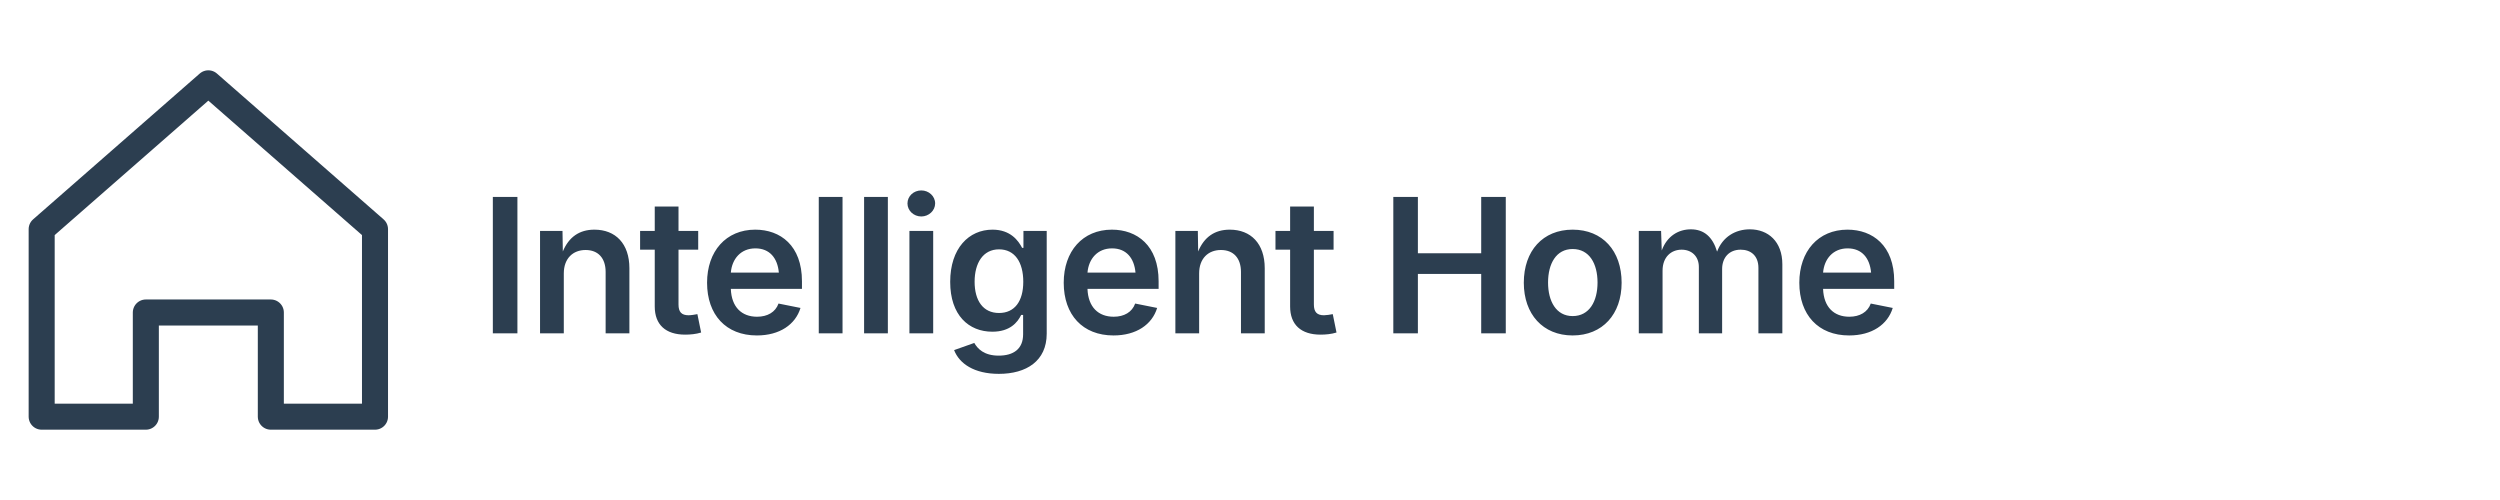
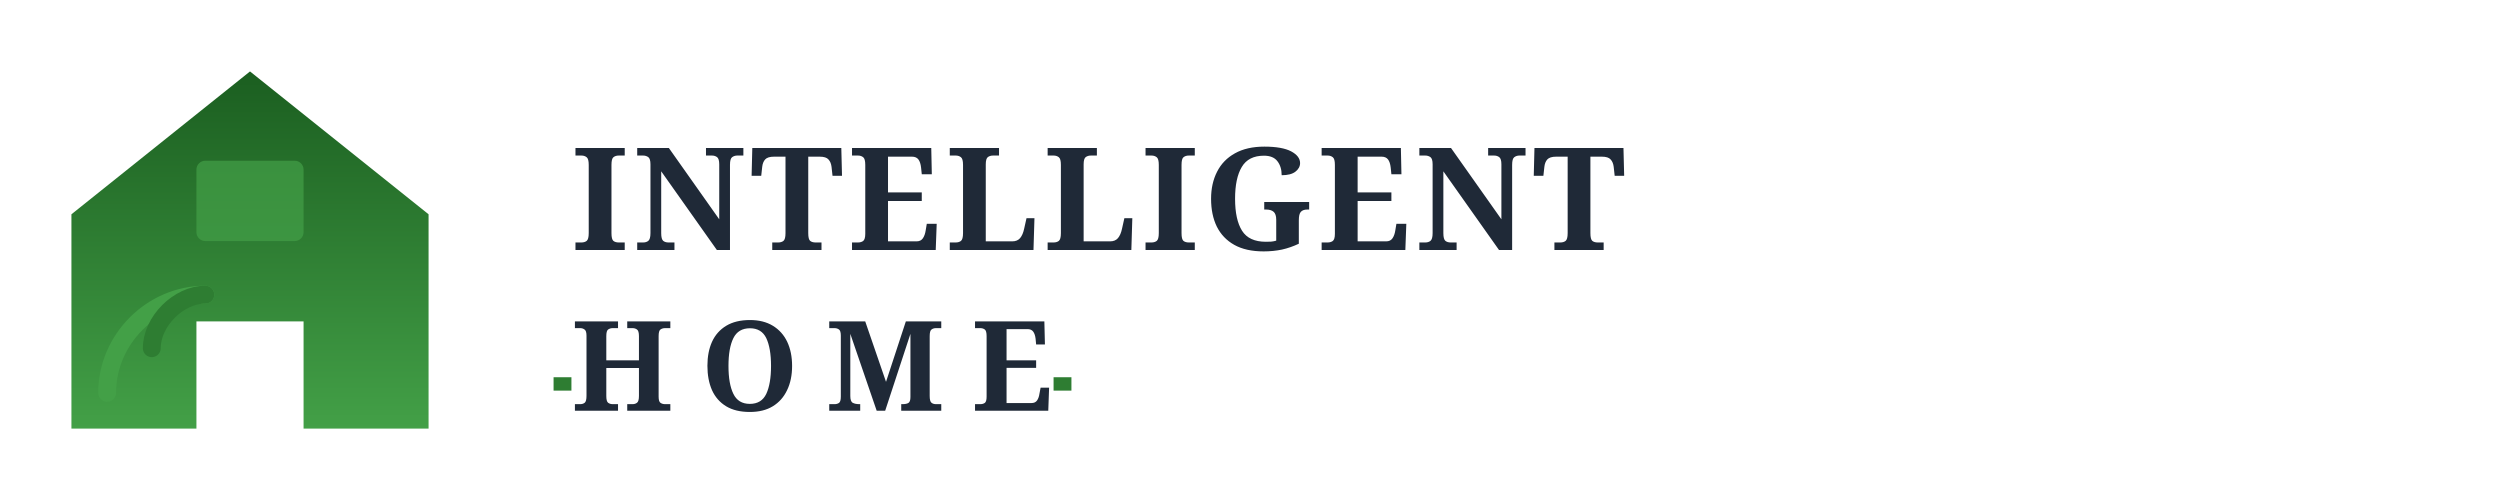
- <svg xmlns="http://www.w3.org/2000/svg" viewBox="0 0 240 48" fill="none" aria-label="Intelligent Home logo">
-   <path d="M4 22L20 8L36 22V40H26V30H14V40H4V22Z" stroke="#2C3E50" stroke-width="2.5" stroke-linecap="round" stroke-linejoin="round" fill="none" />
-   <text x="46" y="32" font-family="system-ui, -apple-system, sans-serif" font-size="18" font-weight="600" fill="#2C3E50" letter-spacing="-0.02em">Intelligent Home</text>
+ <svg xmlns="http://www.w3.org/2000/svg" viewBox="0 0 280 56" fill="none" aria-label="Intelligent Home">
+   <path d="M28 8L8 24v24h14v-12h12v12h14V24L28 8z" fill="url(#logo-gradient)" />
+   <rect x="22" y="18" width="12" height="9" rx="1" fill="#43A047" opacity="0.7" />
+   <path d="M12 44c0-6 5-11 11-11" stroke="#43A047" stroke-width="2" stroke-linecap="round" fill="none" />
+   <path d="M17 39c0-3 3-6 6-6" stroke="#2E7D32" stroke-width="2" stroke-linecap="round" fill="none" />
+   <text x="64" y="28" font-family="Georgia, 'Playfair Display', serif" font-size="16" font-weight="700" fill="#1F2937" letter-spacing="0.5">INTELLIGENT</text>
+   <text x="64" y="46" font-family="Georgia, 'Playfair Display', serif" font-size="14" font-weight="700" fill="#1F2937" letter-spacing="3">HOME</text>
+   <line x1="64" y1="43" x2="62" y2="43" stroke="#2E7D32" stroke-width="1.5" />
+   <line x1="118" y1="43" x2="120" y2="43" stroke="#2E7D32" stroke-width="1.5" />
+   <defs>
+     <linearGradient id="logo-gradient" x1="28" y1="8" x2="28" y2="48" gradientUnits="userSpaceOnUse">
+       <stop offset="0%" stop-color="#1B5E20" />
+       <stop offset="100%" stop-color="#43A047" />
+     </linearGradient>
+   </defs>
</svg>
